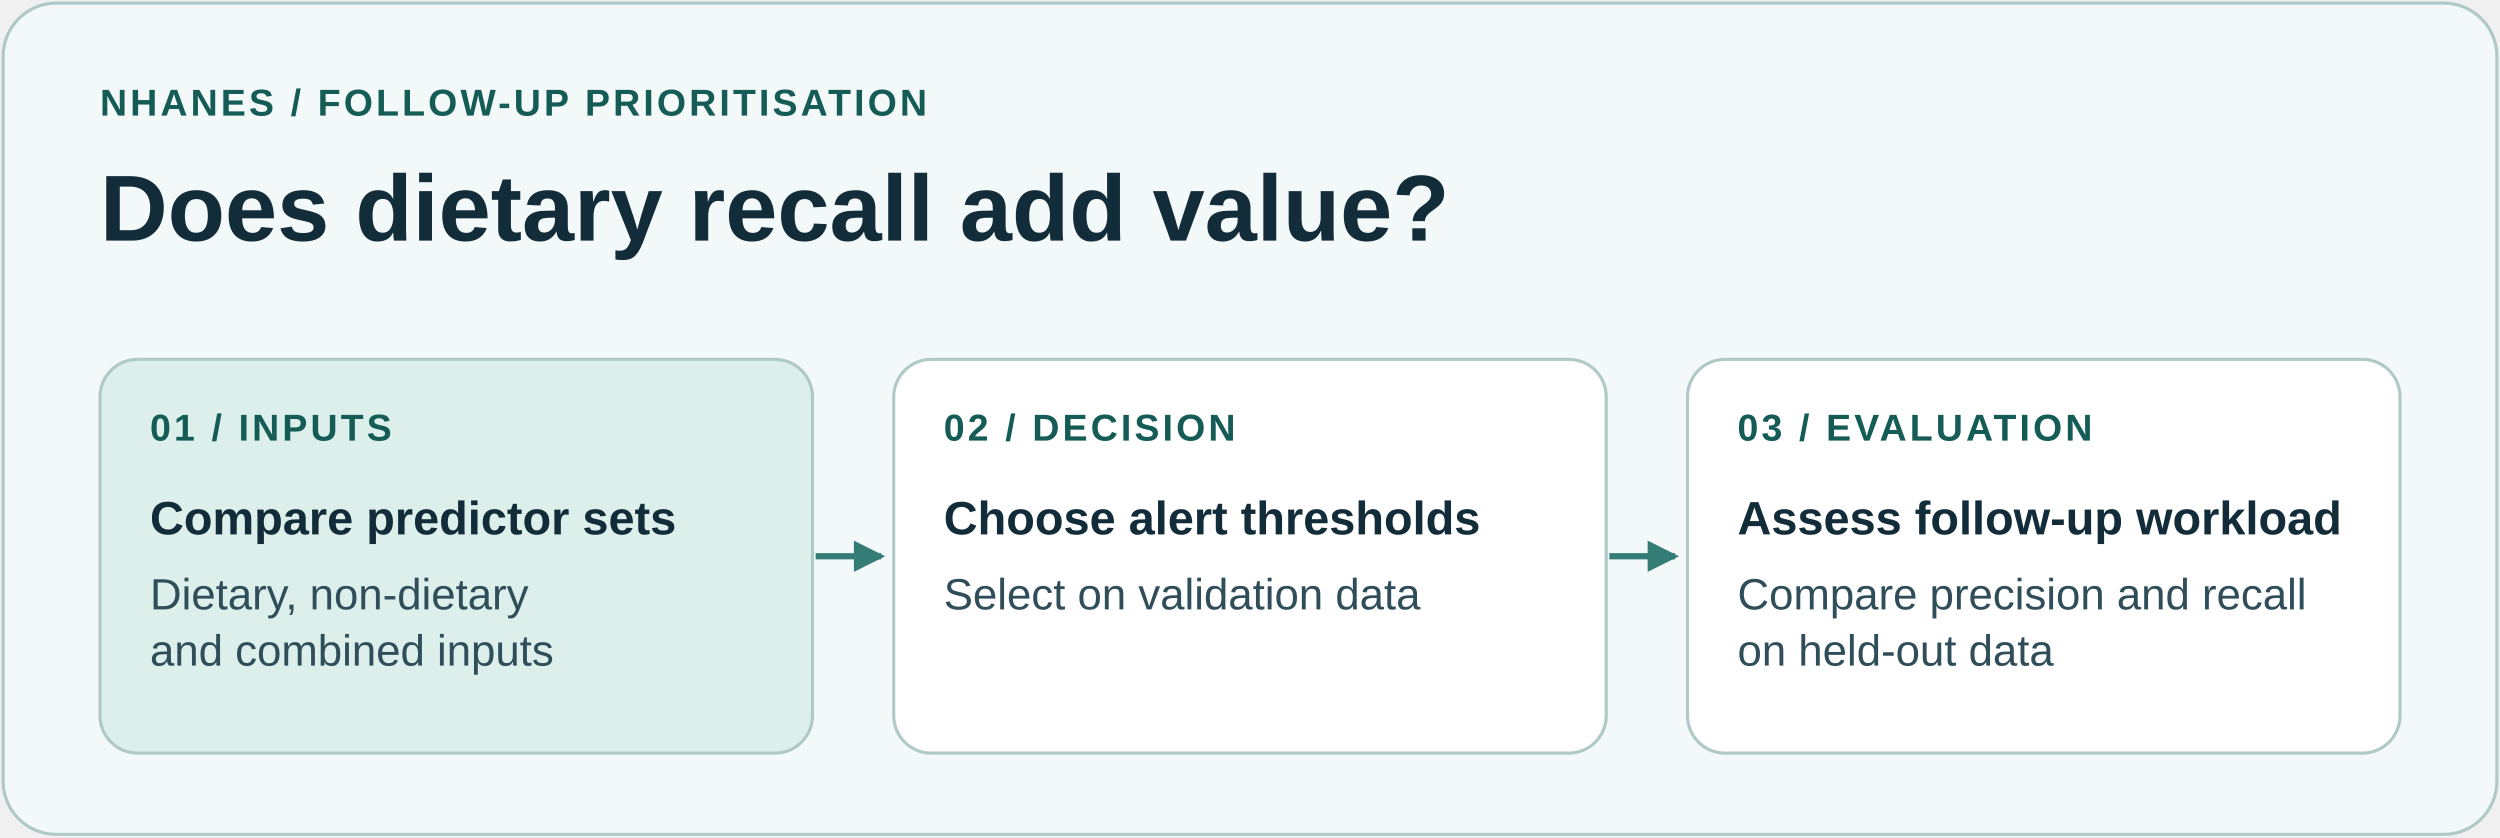
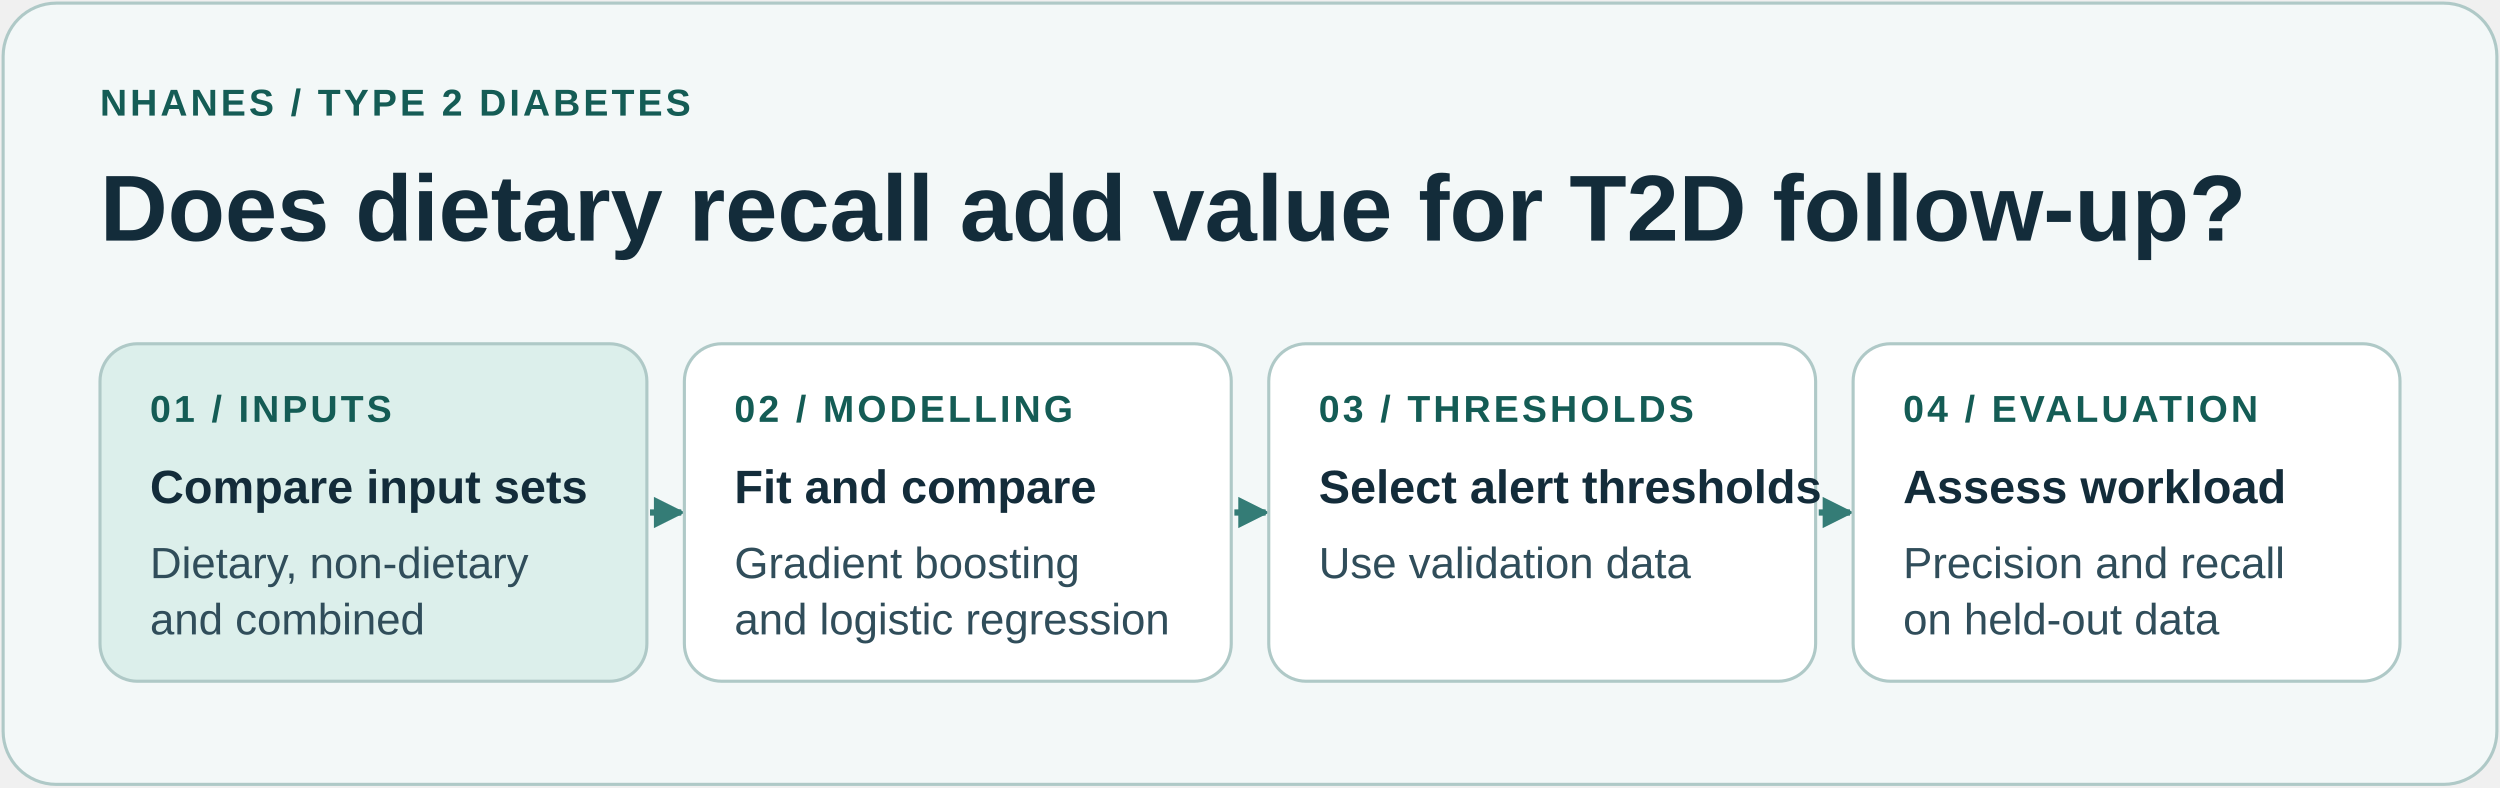
- <svg xmlns="http://www.w3.org/2000/svg" width="800" height="268" viewBox="0 0 800 268" role="img" aria-labelledby="title description">
+ <svg xmlns="http://www.w3.org/2000/svg" width="800" height="252" viewBox="0 0 800 252" role="img" aria-labelledby="title description">
  <style>
text{font-family:Arial,Helvetica,sans-serif}.label{fill:#145c55;font-size:12px;font-weight:700;letter-spacing:1px}.heading{fill:#132c3a;font-size:30px;font-weight:700}.card{fill:#132c3a;font-size:15px;font-weight:700}.body{fill:#304d5a;font-size:14px}
</style>
  <defs>
    <marker id="arrow" viewBox="0 0 8 8" refX="7" refY="4" markerWidth="5" markerHeight="5" orient="auto">
      <path d="M0 0L8 4L0 8Z" fill="#347c76" />
    </marker>
  </defs>
-   <rect x="1" y="1" width="798" height="266" rx="17" fill="#f3f8f8" stroke="#afc9c7" />
-   <text x="32" y="37" class="label">NHANES  /  FOLLOW-UP PRIORITISATION</text>
-   <text x="32" y="77" class="heading">Does dietary recall add value?</text>
+   <rect x="1" y="1" width="798" height="250" rx="17" fill="#f3f8f8" stroke="#afc9c7" />
+   <text x="32" y="37" class="label">NHANES  /  TYPE 2 DIABETES</text>
+   <text x="32" y="77" class="heading">Does dietary recall add value for T2D follow-up?</text>
  <g fill="none" stroke="#347c76" stroke-width="2" marker-end="url(#arrow)">
-     <path d="M261 178H282" />
-     <path d="M515 178H536" />
+     <path d="M208 164H218" />
+     <path d="M395 164H405" />
+     <path d="M582 164H592" />
  </g>
-   <g transform="translate(32 115)">
-     <rect width="228" height="126" rx="12" fill="#dcefeb" stroke="#afc9c7" />
-     <text x="16" y="26" class="label">01 / INPUTS</text>
-     <text x="16" y="56" class="card">Compare predictor sets</text>
-     <text x="16" y="80" class="body">Dietary, non-dietary</text>
-     <text x="16" y="98" class="body">and combined inputs</text>
+   <g transform="translate(32 110)">
+     <rect width="175" height="108" rx="12" fill="#dcefeb" stroke="#afc9c7" />
+     <text x="16" y="25" class="label">01 / INPUTS</text>
+     <text x="16" y="51" class="card">Compare input sets</text>
+     <text x="16" y="75" class="body">Dietary, non-dietary</text>
+     <text x="16" y="93" class="body">and combined</text>
  </g>
-   <g transform="translate(286 115)">
-     <rect width="228" height="126" rx="12" fill="#ffffff" stroke="#afc9c7" />
-     <text x="16" y="26" class="label">02 / DECISION</text>
-     <text x="16" y="56" class="card">Choose alert thresholds</text>
-     <text x="16" y="80" class="body">Select on validation data</text>
+   <g transform="translate(219 110)">
+     <rect width="175" height="108" rx="12" fill="#fff" stroke="#afc9c7" />
+     <text x="16" y="25" class="label">02 / MODELLING</text>
+     <text x="16" y="51" class="card">Fit and compare</text>
+     <text x="16" y="75" class="body">Gradient boosting</text>
+     <text x="16" y="93" class="body">and logistic regression</text>
  </g>
-   <g transform="translate(540 115)">
-     <rect width="228" height="126" rx="12" fill="#ffffff" stroke="#afc9c7" />
-     <text x="16" y="26" class="label">03 / EVALUATION</text>
-     <text x="16" y="56" class="card">Assess follow-up workload</text>
-     <text x="16" y="80" class="body">Compare precision and recall</text>
-     <text x="16" y="98" class="body">on held-out data</text>
+   <g transform="translate(406 110)">
+     <rect width="175" height="108" rx="12" fill="#fff" stroke="#afc9c7" />
+     <text x="16" y="25" class="label">03 / THRESHOLDS</text>
+     <text x="16" y="51" class="card">Select alert thresholds</text>
+     <text x="16" y="75" class="body">Use validation data</text>
+   </g>
+   <g transform="translate(593 110)">
+     <rect width="175" height="108" rx="12" fill="#fff" stroke="#afc9c7" />
+     <text x="16" y="25" class="label">04 / EVALUATION</text>
+     <text x="16" y="51" class="card">Assess workload</text>
+     <text x="16" y="75" class="body">Precision and recall</text>
+     <text x="16" y="93" class="body">on held-out data</text>
  </g>
</svg>
